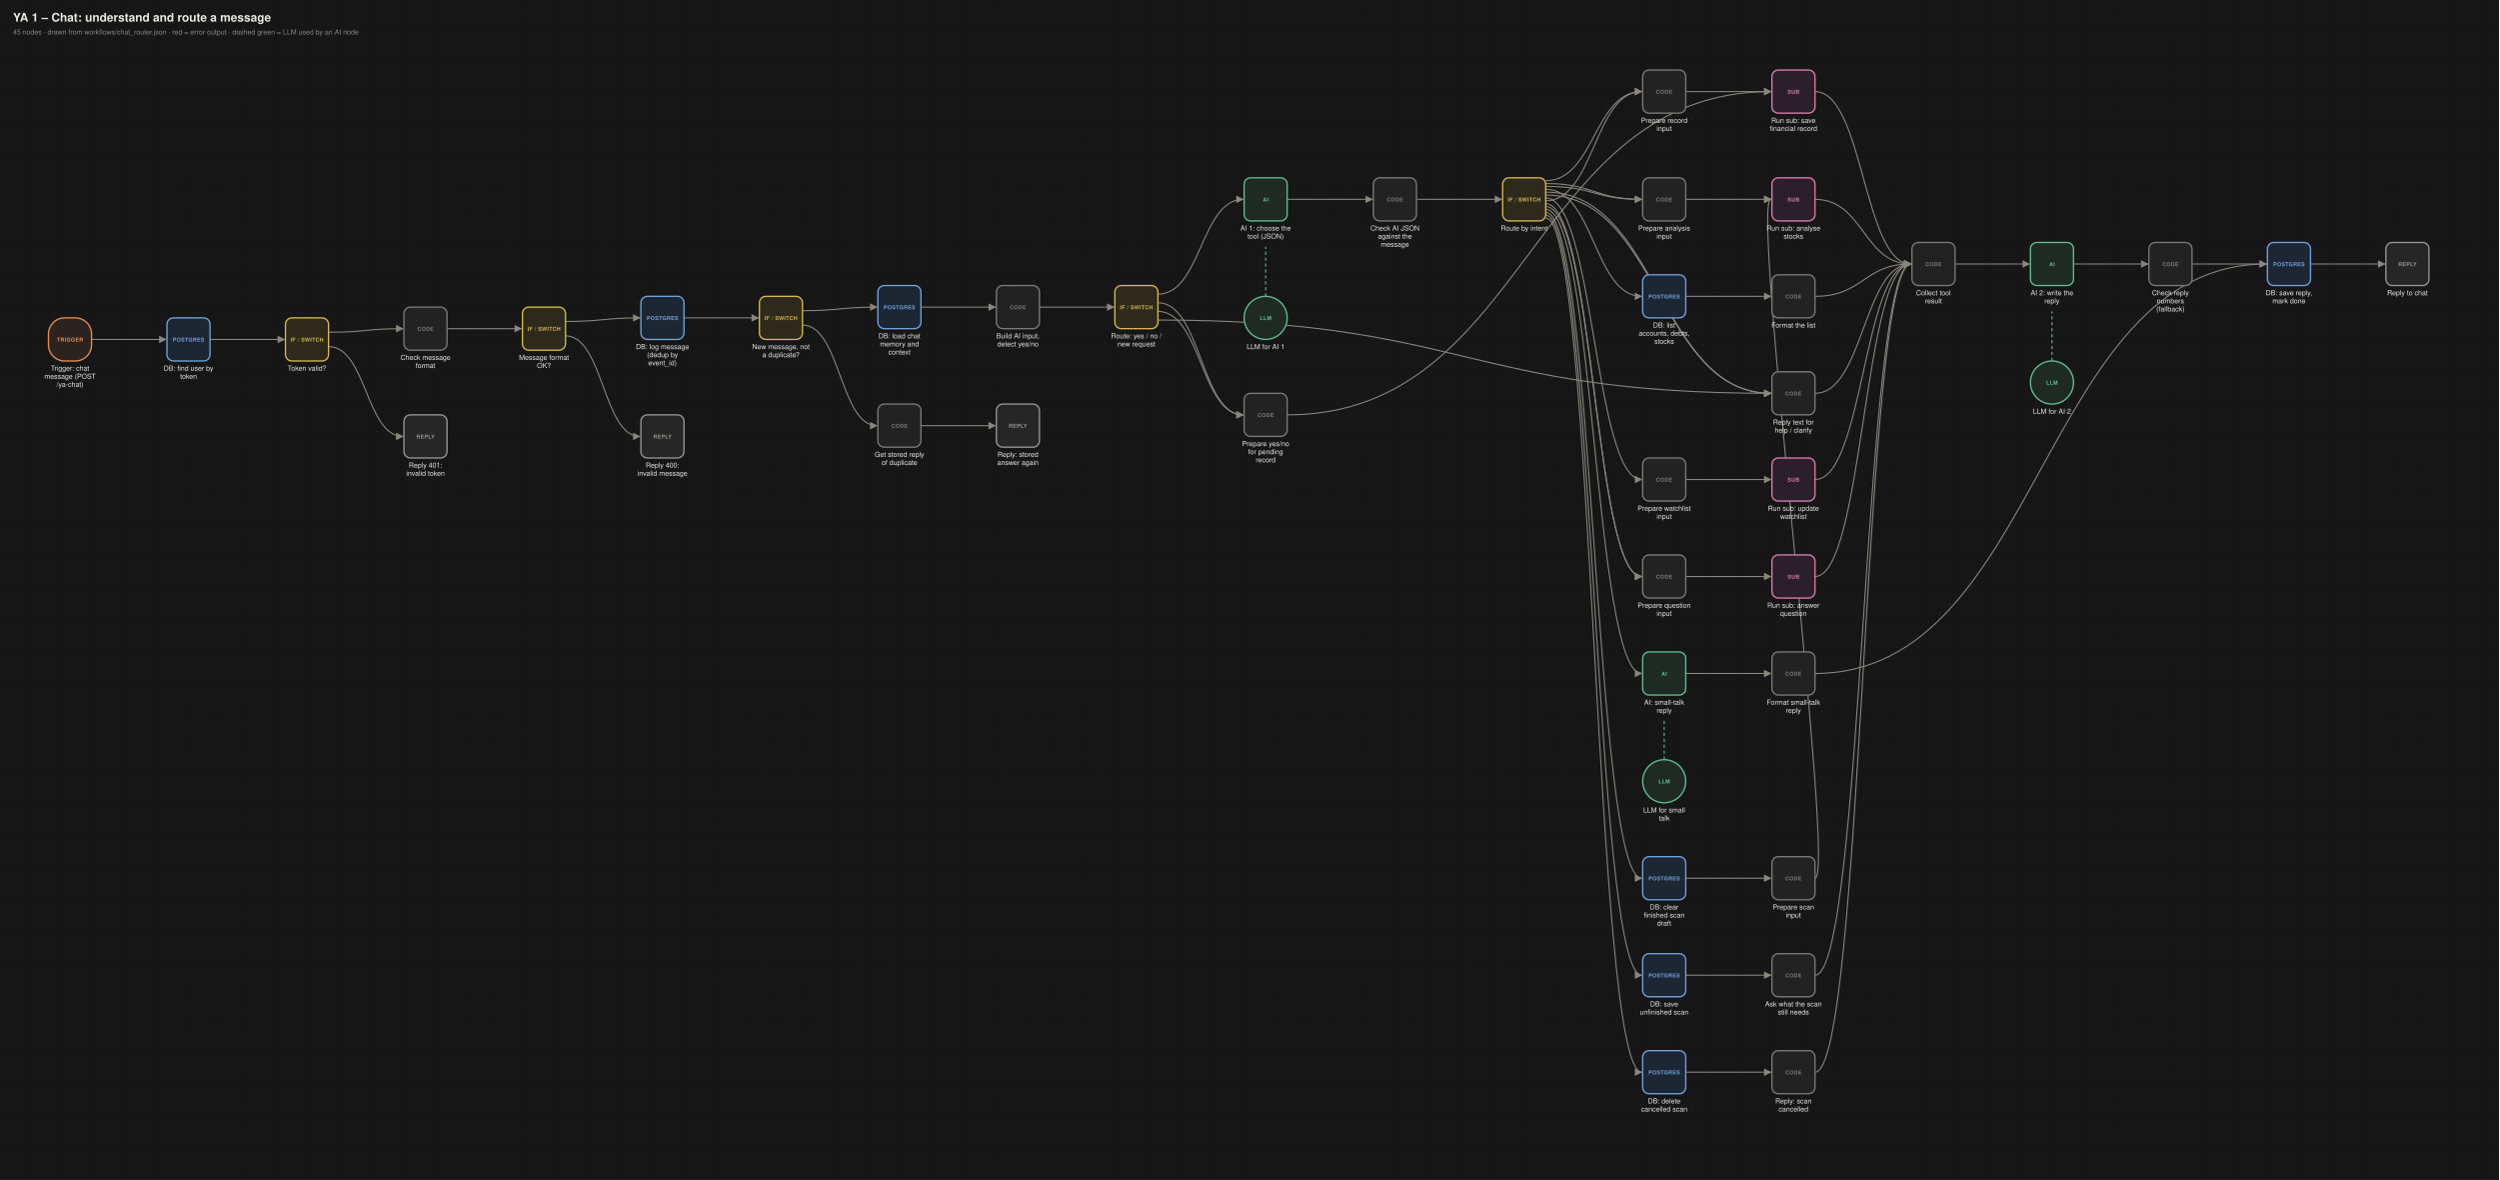
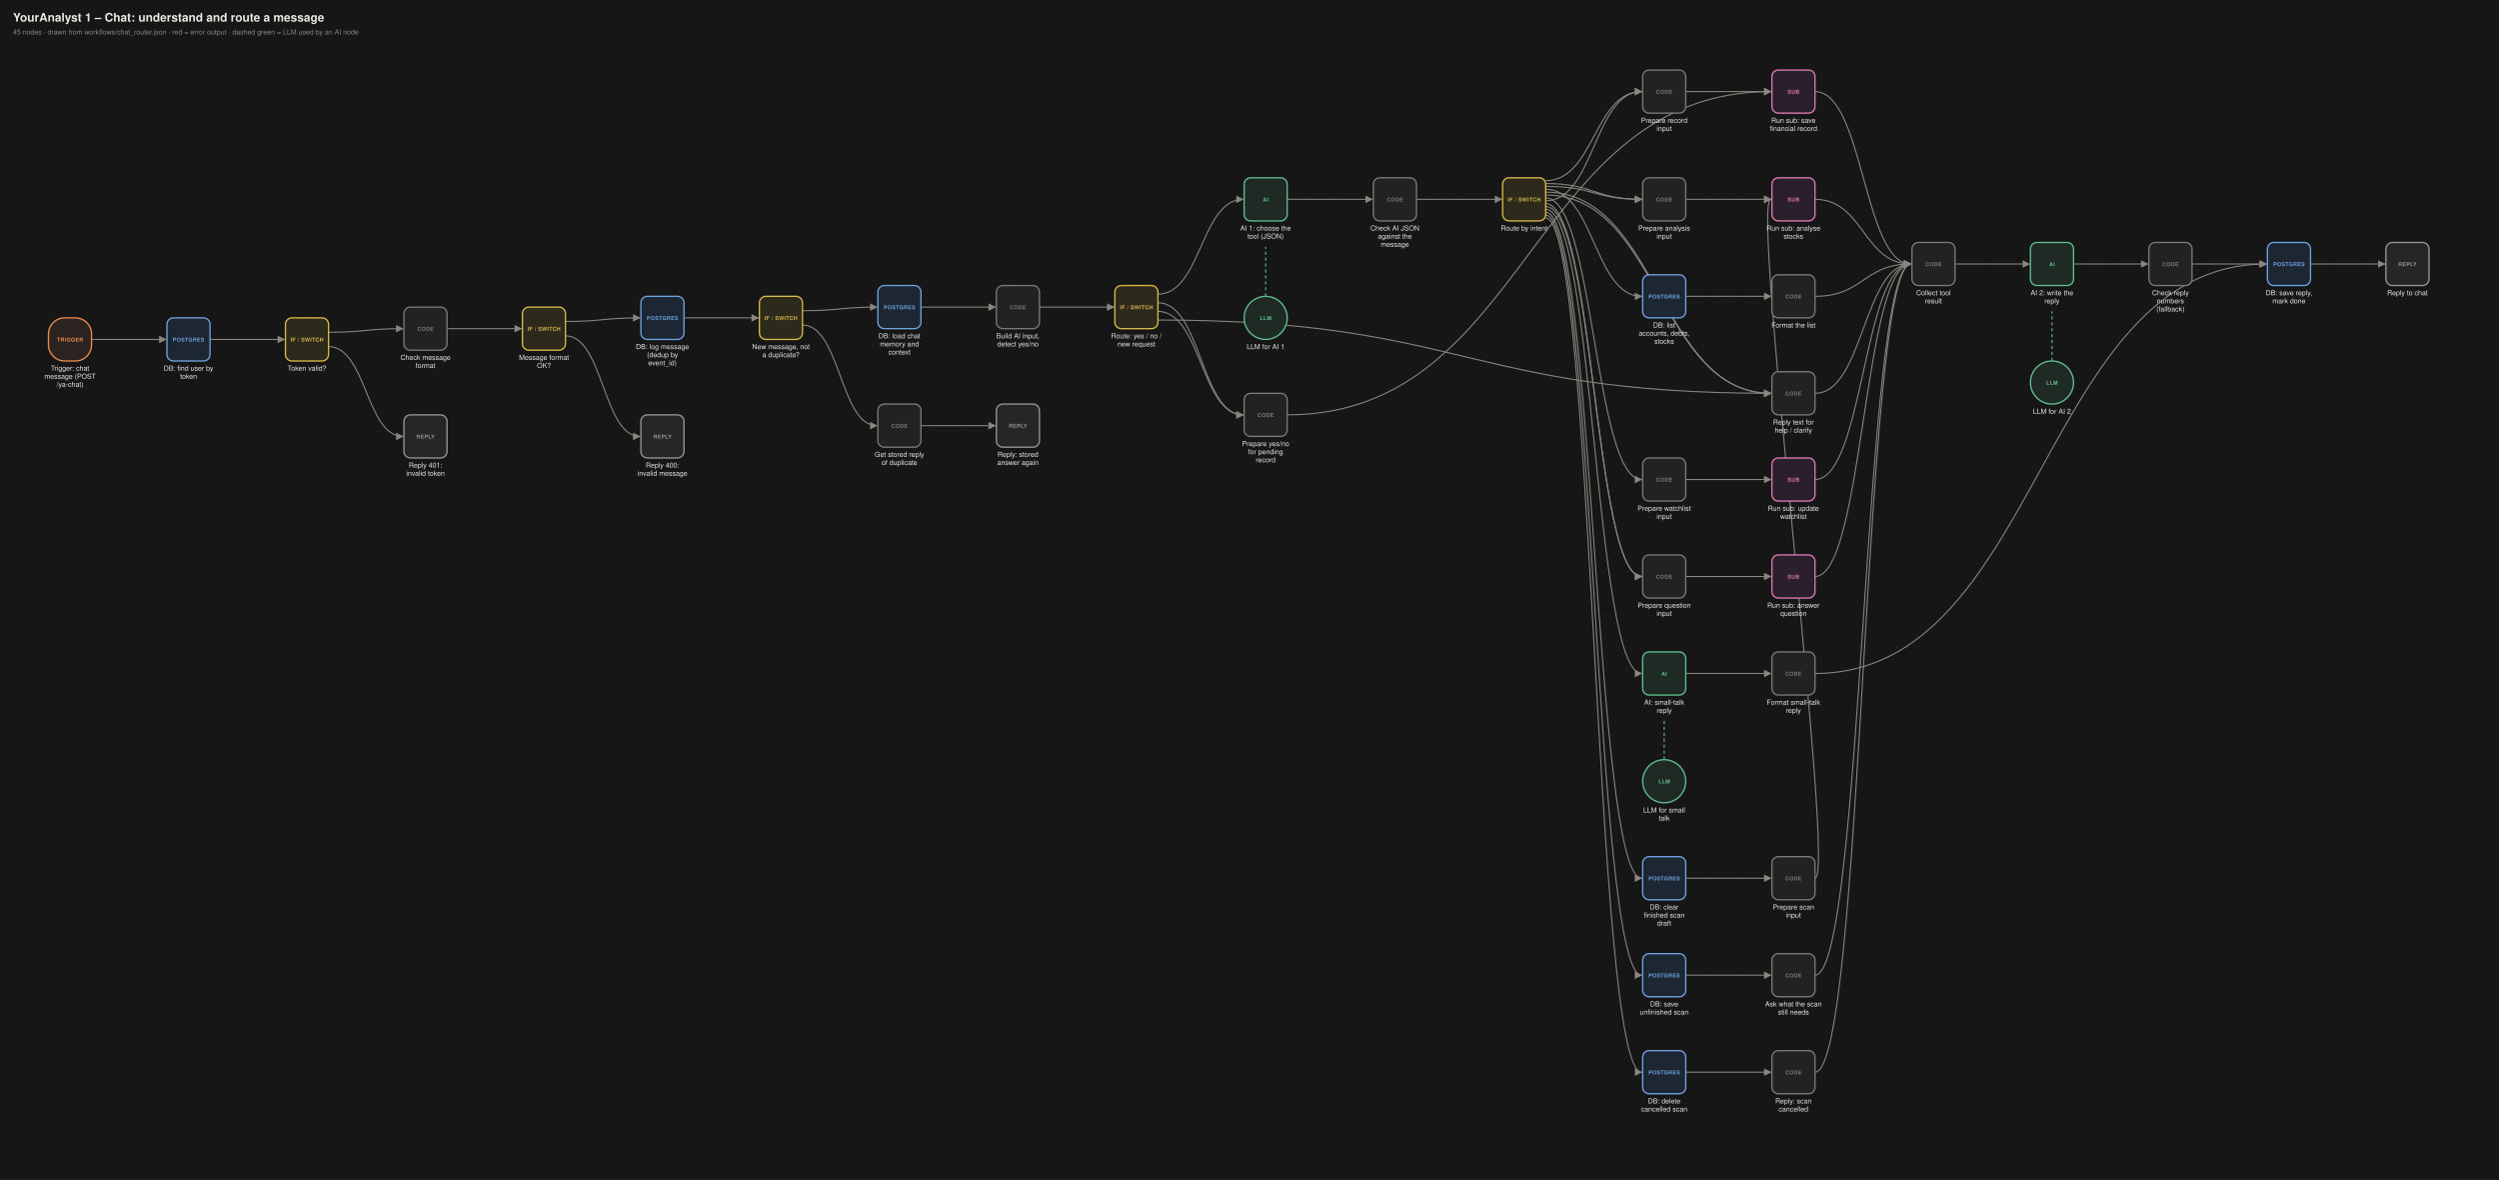
<svg xmlns="http://www.w3.org/2000/svg" width="4640" height="2190" viewBox="0 0 4640 2190" font-family="-apple-system, Helvetica, Arial, sans-serif">
  <rect width="4640" height="2190" fill="#161616" />
  <defs>
    <pattern id="g" width="20" height="20" patternUnits="userSpaceOnUse">
      <circle cx="1" cy="1" r="1" fill="#2a2a2a" />
    </pattern>
    <marker id="a" viewBox="0 0 10 10" refX="9" refY="5" markerWidth="7" markerHeight="7" orient="auto">
      <path d="M0 0 L10 5 L0 10z" fill="#8a867e" />
    </marker>
    <marker id="e" viewBox="0 0 10 10" refX="9" refY="5" markerWidth="7" markerHeight="7" orient="auto">
      <path d="M0 0 L10 5 L0 10z" fill="#d9634c" />
    </marker>
  </defs>
  <rect width="4640" height="2190" fill="url(#g)" />
-   <text x="24" y="40" fill="#ece9e3" font-size="22" font-weight="600">YA 1 – Chat: understand and route a message</text>
+   <text x="24" y="40" fill="#ece9e3" font-size="22" font-weight="600">YourAnalyst 1 – Chat: understand and route a message</text>
  <text x="24" y="64" fill="#8a867e" font-size="13">45 nodes · drawn from workflows/chat_router.json · red = error output · dashed green = LLM used by an AI node</text>
  <path d="M170 630.0 C240.0 630.0 240.0 630.0 308 630.0" fill="none" stroke="#8a867e" stroke-width="2" marker-end="url(#a)" />
  <path d="M390 630.0 C460.0 630.0 460.0 630.0 528 630.0" fill="none" stroke="#8a867e" stroke-width="2" marker-end="url(#a)" />
  <path d="M610 616.667 C680.0 616.667 680.0 610.0 748 610.0" fill="none" stroke="#8a867e" stroke-width="2" marker-end="url(#a)" />
  <path d="M610 643.333 C680.0 643.333 680.0 810.0 748 810.0" fill="none" stroke="#8a867e" stroke-width="2" marker-end="url(#a)" />
  <path d="M830 610.0 C900.0 610.0 900.0 610.0 968 610.0" fill="none" stroke="#8a867e" stroke-width="2" marker-end="url(#a)" />
  <path d="M1050 596.667 C1120.0 596.667 1120.0 590.0 1188 590.0" fill="none" stroke="#8a867e" stroke-width="2" marker-end="url(#a)" />
  <path d="M1050 623.333 C1120.0 623.333 1120.0 810.0 1188 810.0" fill="none" stroke="#8a867e" stroke-width="2" marker-end="url(#a)" />
  <path d="M1270 590.0 C1340.0 590.0 1340.0 590.0 1408 590.0" fill="none" stroke="#8a867e" stroke-width="2" marker-end="url(#a)" />
  <path d="M1490 576.667 C1560.0 576.667 1560.0 570.0 1628 570.0" fill="none" stroke="#8a867e" stroke-width="2" marker-end="url(#a)" />
  <path d="M1490 603.333 C1560.0 603.333 1560.0 790.0 1628 790.0" fill="none" stroke="#8a867e" stroke-width="2" marker-end="url(#a)" />
  <path d="M1710 790.0 C1780.0 790.0 1780.0 790.0 1848 790.0" fill="none" stroke="#8a867e" stroke-width="2" marker-end="url(#a)" />
  <path d="M1710 570.0 C1780.0 570.0 1780.0 570.0 1848 570.0" fill="none" stroke="#8a867e" stroke-width="2" marker-end="url(#a)" />
  <path d="M1930 570.0 C2000.0 570.0 2000.0 570.0 2068 570.0" fill="none" stroke="#8a867e" stroke-width="2" marker-end="url(#a)" />
  <path d="M2150 546.0 C2230.0 546.0 2230.0 370.0 2308 370.0" fill="none" stroke="#8a867e" stroke-width="2" marker-end="url(#a)" />
  <path d="M2150 562.0 C2230.0 562.0 2230.0 770.0 2308 770.0" fill="none" stroke="#8a867e" stroke-width="2" marker-end="url(#a)" />
  <path d="M2150 578.0 C2230.0 578.0 2230.0 770.0 2308 770.0" fill="none" stroke="#8a867e" stroke-width="2" marker-end="url(#a)" />
  <path d="M2150 594.0 C2720.0 594.0 2720.0 730.0 3288 730.0" fill="none" stroke="#8a867e" stroke-width="2" marker-end="url(#a)" />
  <path d="M2390 370.0 C2470.0 370.0 2470.0 370.0 2548 370.0" fill="none" stroke="#8a867e" stroke-width="2" marker-end="url(#a)" />
  <path d="M2630 370.0 C2710.0 370.0 2710.0 370.0 2788 370.0" fill="none" stroke="#8a867e" stroke-width="2" marker-end="url(#a)" />
  <path d="M2870 335.333 C2960.0 335.333 2960.0 170.0 3048 170.0" fill="none" stroke="#8a867e" stroke-width="2" marker-end="url(#a)" />
  <path d="M2870 340.667 C2960.0 340.667 2960.0 370.0 3048 370.0" fill="none" stroke="#8a867e" stroke-width="2" marker-end="url(#a)" />
  <path d="M2870 346.0 C2960.0 346.0 2960.0 370.0 3048 370.0" fill="none" stroke="#8a867e" stroke-width="2" marker-end="url(#a)" />
  <path d="M2870 351.333 C2960.0 351.333 2960.0 550.0 3048 550.0" fill="none" stroke="#8a867e" stroke-width="2" marker-end="url(#a)" />
  <path d="M2870 356.667 C3080.0 356.667 3080.0 730.0 3288 730.0" fill="none" stroke="#8a867e" stroke-width="2" marker-end="url(#a)" />
  <path d="M2870 362.0 C3080.0 362.0 3080.0 730.0 3288 730.0" fill="none" stroke="#8a867e" stroke-width="2" marker-end="url(#a)" />
  <path d="M2870 367.333 C2960.0 367.333 2960.0 890.0 3048 890.0" fill="none" stroke="#8a867e" stroke-width="2" marker-end="url(#a)" />
  <path d="M2870 372.667 C2960.0 372.667 2960.0 170.0 3048 170.0" fill="none" stroke="#8a867e" stroke-width="2" marker-end="url(#a)" />
  <path d="M2870 378.0 C2960.0 378.0 2960.0 1070.0 3048 1070.0" fill="none" stroke="#8a867e" stroke-width="2" marker-end="url(#a)" />
  <path d="M2870 383.333 C2960.0 383.333 2960.0 1070.0 3048 1070.0" fill="none" stroke="#8a867e" stroke-width="2" marker-end="url(#a)" />
  <path d="M2870 388.667 C2960.0 388.667 2960.0 1250.0 3048 1250.0" fill="none" stroke="#8a867e" stroke-width="2" marker-end="url(#a)" />
  <path d="M2870 394.0 C2960.0 394.0 2960.0 1630.0 3048 1630.0" fill="none" stroke="#8a867e" stroke-width="2" marker-end="url(#a)" />
  <path d="M2870 399.333 C2960.0 399.333 2960.0 1810.0 3048 1810.0" fill="none" stroke="#8a867e" stroke-width="2" marker-end="url(#a)" />
  <path d="M2870 404.667 C2960.0 404.667 2960.0 1990.0 3048 1990.0" fill="none" stroke="#8a867e" stroke-width="2" marker-end="url(#a)" />
  <path d="M3130 1630.0 C3210.0 1630.0 3210.0 1630.0 3288 1630.0" fill="none" stroke="#8a867e" stroke-width="2" marker-end="url(#a)" />
  <path d="M3370 1630.0 C3410 1630.0 3250 370.0 3288 370.0" fill="none" stroke="#8a867e" stroke-width="2" marker-end="url(#a)" />
  <path d="M3130 1810.0 C3210.0 1810.0 3210.0 1810.0 3288 1810.0" fill="none" stroke="#8a867e" stroke-width="2" marker-end="url(#a)" />
  <path d="M3370 1810.0 C3460.0 1810.0 3460.0 490.0 3548 490.0" fill="none" stroke="#8a867e" stroke-width="2" marker-end="url(#a)" />
  <path d="M3130 1990.0 C3210.0 1990.0 3210.0 1990.0 3288 1990.0" fill="none" stroke="#8a867e" stroke-width="2" marker-end="url(#a)" />
  <path d="M3370 1990.0 C3460.0 1990.0 3460.0 490.0 3548 490.0" fill="none" stroke="#8a867e" stroke-width="2" marker-end="url(#a)" />
  <path d="M3130 1250.0 C3210.0 1250.0 3210.0 1250.0 3288 1250.0" fill="none" stroke="#8a867e" stroke-width="2" marker-end="url(#a)" />
  <path d="M3370 1250.0 C3790.0 1250.0 3790.0 490.0 4208 490.0" fill="none" stroke="#8a867e" stroke-width="2" marker-end="url(#a)" />
  <path d="M3630 490.0 C3700.0 490.0 3700.0 490.0 3768 490.0" fill="none" stroke="#8a867e" stroke-width="2" marker-end="url(#a)" />
  <path d="M3850 490.0 C3920.0 490.0 3920.0 490.0 3988 490.0" fill="none" stroke="#8a867e" stroke-width="2" marker-end="url(#a)" />
  <path d="M4070 490.0 C4140.0 490.0 4140.0 490.0 4208 490.0" fill="none" stroke="#8a867e" stroke-width="2" marker-end="url(#a)" />
  <path d="M3130 1070.0 C3210.0 1070.0 3210.0 1070.0 3288 1070.0" fill="none" stroke="#8a867e" stroke-width="2" marker-end="url(#a)" />
  <path d="M3370 1070.0 C3460.0 1070.0 3460.0 490.0 3548 490.0" fill="none" stroke="#8a867e" stroke-width="2" marker-end="url(#a)" />
  <path d="M3130 890.0 C3210.0 890.0 3210.0 890.0 3288 890.0" fill="none" stroke="#8a867e" stroke-width="2" marker-end="url(#a)" />
  <path d="M3370 890.0 C3460.0 890.0 3460.0 490.0 3548 490.0" fill="none" stroke="#8a867e" stroke-width="2" marker-end="url(#a)" />
  <path d="M3130 170.0 C3210.0 170.0 3210.0 170.0 3288 170.0" fill="none" stroke="#8a867e" stroke-width="2" marker-end="url(#a)" />
  <path d="M2390 770.0 C2840.0 770.0 2840.0 170.0 3288 170.0" fill="none" stroke="#8a867e" stroke-width="2" marker-end="url(#a)" />
  <path d="M3130 370.0 C3210.0 370.0 3210.0 370.0 3288 370.0" fill="none" stroke="#8a867e" stroke-width="2" marker-end="url(#a)" />
  <path d="M3130 550.0 C3210.0 550.0 3210.0 550.0 3288 550.0" fill="none" stroke="#8a867e" stroke-width="2" marker-end="url(#a)" />
  <path d="M3370 170.0 C3460.0 170.0 3460.0 490.0 3548 490.0" fill="none" stroke="#8a867e" stroke-width="2" marker-end="url(#a)" />
  <path d="M3370 370.0 C3460.0 370.0 3460.0 490.0 3548 490.0" fill="none" stroke="#8a867e" stroke-width="2" marker-end="url(#a)" />
  <path d="M3370 550.0 C3460.0 550.0 3460.0 490.0 3548 490.0" fill="none" stroke="#8a867e" stroke-width="2" marker-end="url(#a)" />
  <path d="M3370 730.0 C3460.0 730.0 3460.0 490.0 3548 490.0" fill="none" stroke="#8a867e" stroke-width="2" marker-end="url(#a)" />
  <path d="M4290 490.0 C4360.0 490.0 4360.0 490.0 4428 490.0" fill="none" stroke="#8a867e" stroke-width="2" marker-end="url(#a)" />
  <path d="M2350.0 550 L2350.0 458" stroke="#5fbf8f" stroke-width="2" stroke-dasharray="6 5" fill="none" />
  <path d="M3090.0 1410 L3090.0 1338" stroke="#5fbf8f" stroke-width="2" stroke-dasharray="6 5" fill="none" />
  <path d="M3810.0 670 L3810.0 578" stroke="#5fbf8f" stroke-width="2" stroke-dasharray="6 5" fill="none" />
  <rect x="90" y="590" width="80" height="80" rx="30" fill="#2b2320" stroke="#ea8a4f" stroke-width="2.5" />
  <text x="130.0" y="634.0" text-anchor="middle" fill="#ea8a4f" font-size="10" font-weight="700" letter-spacing="0.5">TRIGGER</text>
  <text x="130.0" y="688" text-anchor="middle" fill="#ece9e3" font-size="13">Trigger: chat</text>
  <text x="130.0" y="703" text-anchor="middle" fill="#ece9e3" font-size="13">message (POST</text>
  <text x="130.0" y="718" text-anchor="middle" fill="#ece9e3" font-size="13">/ya-chat)</text>
  <rect x="310" y="590" width="80" height="80" rx="12" fill="#1d2633" stroke="#6fa3e0" stroke-width="2.5" />
  <text x="350.0" y="634.0" text-anchor="middle" fill="#6fa3e0" font-size="10" font-weight="700" letter-spacing="0.5">POSTGRES</text>
  <text x="350.0" y="688" text-anchor="middle" fill="#ece9e3" font-size="13">DB: find user by</text>
  <text x="350.0" y="703" text-anchor="middle" fill="#ece9e3" font-size="13">token</text>
  <rect x="530" y="590" width="80" height="80" rx="12" fill="#2d2a1c" stroke="#d8b84a" stroke-width="2.5" />
  <text x="570.0" y="634.0" text-anchor="middle" fill="#d8b84a" font-size="10" font-weight="700" letter-spacing="0.5">IF / SWITCH</text>
  <text x="570.0" y="688" text-anchor="middle" fill="#ece9e3" font-size="13">Token valid?</text>
  <rect x="750" y="770" width="80" height="80" rx="12" fill="#262626" stroke="#9a968e" stroke-width="2.5" />
  <text x="790.0" y="814.0" text-anchor="middle" fill="#9a968e" font-size="10" font-weight="700" letter-spacing="0.5">REPLY</text>
  <text x="790.0" y="868" text-anchor="middle" fill="#ece9e3" font-size="13">Reply 401:</text>
  <text x="790.0" y="883" text-anchor="middle" fill="#ece9e3" font-size="13">invalid token</text>
  <rect x="750" y="570" width="80" height="80" rx="12" fill="#222222" stroke="#7d7a74" stroke-width="2.5" />
  <text x="790.0" y="614.0" text-anchor="middle" fill="#7d7a74" font-size="10" font-weight="700" letter-spacing="0.5">CODE</text>
  <text x="790.0" y="668" text-anchor="middle" fill="#ece9e3" font-size="13">Check message</text>
  <text x="790.0" y="683" text-anchor="middle" fill="#ece9e3" font-size="13">format</text>
  <rect x="970" y="570" width="80" height="80" rx="12" fill="#2d2a1c" stroke="#d8b84a" stroke-width="2.5" />
  <text x="1010.0" y="614.0" text-anchor="middle" fill="#d8b84a" font-size="10" font-weight="700" letter-spacing="0.5">IF / SWITCH</text>
  <text x="1010.0" y="668" text-anchor="middle" fill="#ece9e3" font-size="13">Message format</text>
  <text x="1010.0" y="683" text-anchor="middle" fill="#ece9e3" font-size="13">OK?</text>
  <rect x="1190" y="770" width="80" height="80" rx="12" fill="#262626" stroke="#9a968e" stroke-width="2.5" />
  <text x="1230.0" y="814.0" text-anchor="middle" fill="#9a968e" font-size="10" font-weight="700" letter-spacing="0.5">REPLY</text>
  <text x="1230.0" y="868" text-anchor="middle" fill="#ece9e3" font-size="13">Reply 400:</text>
  <text x="1230.0" y="883" text-anchor="middle" fill="#ece9e3" font-size="13">invalid message</text>
  <rect x="1190" y="550" width="80" height="80" rx="12" fill="#1d2633" stroke="#6fa3e0" stroke-width="2.5" />
  <text x="1230.0" y="594.0" text-anchor="middle" fill="#6fa3e0" font-size="10" font-weight="700" letter-spacing="0.5">POSTGRES</text>
  <text x="1230.0" y="648" text-anchor="middle" fill="#ece9e3" font-size="13">DB: log message</text>
  <text x="1230.0" y="663" text-anchor="middle" fill="#ece9e3" font-size="13">(dedup by</text>
  <text x="1230.0" y="678" text-anchor="middle" fill="#ece9e3" font-size="13">event_id)</text>
  <rect x="1410" y="550" width="80" height="80" rx="12" fill="#2d2a1c" stroke="#d8b84a" stroke-width="2.5" />
  <text x="1450.0" y="594.0" text-anchor="middle" fill="#d8b84a" font-size="10" font-weight="700" letter-spacing="0.5">IF / SWITCH</text>
  <text x="1450.0" y="648" text-anchor="middle" fill="#ece9e3" font-size="13">New message, not</text>
  <text x="1450.0" y="663" text-anchor="middle" fill="#ece9e3" font-size="13">a duplicate?</text>
  <rect x="1630" y="750" width="80" height="80" rx="12" fill="#222222" stroke="#7d7a74" stroke-width="2.5" />
  <text x="1670.0" y="794.0" text-anchor="middle" fill="#7d7a74" font-size="10" font-weight="700" letter-spacing="0.5">CODE</text>
  <text x="1670.0" y="848" text-anchor="middle" fill="#ece9e3" font-size="13">Get stored reply</text>
  <text x="1670.0" y="863" text-anchor="middle" fill="#ece9e3" font-size="13">of duplicate</text>
  <rect x="1850" y="750" width="80" height="80" rx="12" fill="#262626" stroke="#9a968e" stroke-width="2.5" />
  <text x="1890.0" y="794.0" text-anchor="middle" fill="#9a968e" font-size="10" font-weight="700" letter-spacing="0.5">REPLY</text>
  <text x="1890.0" y="848" text-anchor="middle" fill="#ece9e3" font-size="13">Reply: stored</text>
  <text x="1890.0" y="863" text-anchor="middle" fill="#ece9e3" font-size="13">answer again</text>
  <rect x="1630" y="530" width="80" height="80" rx="12" fill="#1d2633" stroke="#6fa3e0" stroke-width="2.5" />
  <text x="1670.0" y="574.0" text-anchor="middle" fill="#6fa3e0" font-size="10" font-weight="700" letter-spacing="0.5">POSTGRES</text>
  <text x="1670.0" y="628" text-anchor="middle" fill="#ece9e3" font-size="13">DB: load chat</text>
  <text x="1670.0" y="643" text-anchor="middle" fill="#ece9e3" font-size="13">memory and</text>
  <text x="1670.0" y="658" text-anchor="middle" fill="#ece9e3" font-size="13">context</text>
  <rect x="1850" y="530" width="80" height="80" rx="12" fill="#222222" stroke="#7d7a74" stroke-width="2.5" />
  <text x="1890.0" y="574.0" text-anchor="middle" fill="#7d7a74" font-size="10" font-weight="700" letter-spacing="0.5">CODE</text>
  <text x="1890.0" y="628" text-anchor="middle" fill="#ece9e3" font-size="13">Build AI input,</text>
  <text x="1890.0" y="643" text-anchor="middle" fill="#ece9e3" font-size="13">detect yes/no</text>
  <rect x="2070" y="530" width="80" height="80" rx="12" fill="#2d2a1c" stroke="#d8b84a" stroke-width="2.5" />
  <text x="2110.0" y="574.0" text-anchor="middle" fill="#d8b84a" font-size="10" font-weight="700" letter-spacing="0.5">IF / SWITCH</text>
  <text x="2110.0" y="628" text-anchor="middle" fill="#ece9e3" font-size="13">Route: yes / no /</text>
  <text x="2110.0" y="643" text-anchor="middle" fill="#ece9e3" font-size="13">new request</text>
  <rect x="2310" y="330" width="80" height="80" rx="12" fill="#1f2a24" stroke="#5fbf8f" stroke-width="2.5" />
  <text x="2350.0" y="374.0" text-anchor="middle" fill="#5fbf8f" font-size="10" font-weight="700" letter-spacing="0.5">AI</text>
  <text x="2350.0" y="428" text-anchor="middle" fill="#ece9e3" font-size="13">AI 1: choose the</text>
  <text x="2350.0" y="443" text-anchor="middle" fill="#ece9e3" font-size="13">tool (JSON)</text>
  <circle cx="2350.0" cy="590.0" r="40.0" fill="#1f2a24" stroke="#5fbf8f" stroke-width="2.5" />
  <text x="2350.0" y="594.0" text-anchor="middle" fill="#5fbf8f" font-size="10" font-weight="700" letter-spacing="0.5">LLM</text>
  <text x="2350.0" y="648" text-anchor="middle" fill="#ece9e3" font-size="13">LLM for AI 1</text>
  <rect x="2550" y="330" width="80" height="80" rx="12" fill="#222222" stroke="#7d7a74" stroke-width="2.5" />
  <text x="2590.0" y="374.0" text-anchor="middle" fill="#7d7a74" font-size="10" font-weight="700" letter-spacing="0.5">CODE</text>
  <text x="2590.0" y="428" text-anchor="middle" fill="#ece9e3" font-size="13">Check AI JSON</text>
  <text x="2590.0" y="443" text-anchor="middle" fill="#ece9e3" font-size="13">against the</text>
  <text x="2590.0" y="458" text-anchor="middle" fill="#ece9e3" font-size="13">message</text>
  <rect x="2790" y="330" width="80" height="80" rx="12" fill="#2d2a1c" stroke="#d8b84a" stroke-width="2.5" />
  <text x="2830.0" y="374.0" text-anchor="middle" fill="#d8b84a" font-size="10" font-weight="700" letter-spacing="0.5">IF / SWITCH</text>
  <text x="2830.0" y="428" text-anchor="middle" fill="#ece9e3" font-size="13">Route by intent</text>
  <rect x="3050" y="130" width="80" height="80" rx="12" fill="#222222" stroke="#7d7a74" stroke-width="2.5" />
  <text x="3090.0" y="174.0" text-anchor="middle" fill="#7d7a74" font-size="10" font-weight="700" letter-spacing="0.5">CODE</text>
  <text x="3090.0" y="228" text-anchor="middle" fill="#ece9e3" font-size="13">Prepare record</text>
  <text x="3090.0" y="243" text-anchor="middle" fill="#ece9e3" font-size="13">input</text>
  <rect x="3290" y="130" width="80" height="80" rx="12" fill="#2a1f2a" stroke="#e07ab0" stroke-width="2.5" />
  <text x="3330.0" y="174.0" text-anchor="middle" fill="#e07ab0" font-size="10" font-weight="700" letter-spacing="0.5">SUB</text>
  <text x="3330.0" y="228" text-anchor="middle" fill="#ece9e3" font-size="13">Run sub: save</text>
  <text x="3330.0" y="243" text-anchor="middle" fill="#ece9e3" font-size="13">financial record</text>
  <rect x="3050" y="330" width="80" height="80" rx="12" fill="#222222" stroke="#7d7a74" stroke-width="2.5" />
  <text x="3090.0" y="374.0" text-anchor="middle" fill="#7d7a74" font-size="10" font-weight="700" letter-spacing="0.5">CODE</text>
  <text x="3090.0" y="428" text-anchor="middle" fill="#ece9e3" font-size="13">Prepare analysis</text>
  <text x="3090.0" y="443" text-anchor="middle" fill="#ece9e3" font-size="13">input</text>
  <rect x="3290" y="330" width="80" height="80" rx="12" fill="#2a1f2a" stroke="#e07ab0" stroke-width="2.5" />
  <text x="3330.0" y="374.0" text-anchor="middle" fill="#e07ab0" font-size="10" font-weight="700" letter-spacing="0.5">SUB</text>
  <text x="3330.0" y="428" text-anchor="middle" fill="#ece9e3" font-size="13">Run sub: analyse</text>
  <text x="3330.0" y="443" text-anchor="middle" fill="#ece9e3" font-size="13">stocks</text>
  <rect x="3050" y="510" width="80" height="80" rx="12" fill="#1d2633" stroke="#6fa3e0" stroke-width="2.5" />
  <text x="3090.0" y="554.0" text-anchor="middle" fill="#6fa3e0" font-size="10" font-weight="700" letter-spacing="0.5">POSTGRES</text>
  <text x="3090.0" y="608" text-anchor="middle" fill="#ece9e3" font-size="13">DB: list</text>
  <text x="3090.0" y="623" text-anchor="middle" fill="#ece9e3" font-size="13">accounts, debts,</text>
  <text x="3090.0" y="638" text-anchor="middle" fill="#ece9e3" font-size="13">stocks</text>
  <rect x="3290" y="510" width="80" height="80" rx="12" fill="#222222" stroke="#7d7a74" stroke-width="2.5" />
  <text x="3330.0" y="554.0" text-anchor="middle" fill="#7d7a74" font-size="10" font-weight="700" letter-spacing="0.5">CODE</text>
  <text x="3330.0" y="608" text-anchor="middle" fill="#ece9e3" font-size="13">Format the list</text>
  <rect x="3290" y="690" width="80" height="80" rx="12" fill="#222222" stroke="#7d7a74" stroke-width="2.5" />
  <text x="3330.0" y="734.0" text-anchor="middle" fill="#7d7a74" font-size="10" font-weight="700" letter-spacing="0.5">CODE</text>
  <text x="3330.0" y="788" text-anchor="middle" fill="#ece9e3" font-size="13">Reply text for</text>
  <text x="3330.0" y="803" text-anchor="middle" fill="#ece9e3" font-size="13">help / clarify</text>
  <rect x="3050" y="1210" width="80" height="80" rx="12" fill="#1f2a24" stroke="#5fbf8f" stroke-width="2.5" />
  <text x="3090.0" y="1254.0" text-anchor="middle" fill="#5fbf8f" font-size="10" font-weight="700" letter-spacing="0.5">AI</text>
  <text x="3090.0" y="1308" text-anchor="middle" fill="#ece9e3" font-size="13">AI: small-talk</text>
  <text x="3090.0" y="1323" text-anchor="middle" fill="#ece9e3" font-size="13">reply</text>
  <circle cx="3090.0" cy="1450.0" r="40.0" fill="#1f2a24" stroke="#5fbf8f" stroke-width="2.5" />
  <text x="3090.0" y="1454.0" text-anchor="middle" fill="#5fbf8f" font-size="10" font-weight="700" letter-spacing="0.5">LLM</text>
  <text x="3090.0" y="1508" text-anchor="middle" fill="#ece9e3" font-size="13">LLM for small</text>
  <text x="3090.0" y="1523" text-anchor="middle" fill="#ece9e3" font-size="13">talk</text>
  <rect x="3290" y="1210" width="80" height="80" rx="12" fill="#222222" stroke="#7d7a74" stroke-width="2.5" />
  <text x="3330.0" y="1254.0" text-anchor="middle" fill="#7d7a74" font-size="10" font-weight="700" letter-spacing="0.5">CODE</text>
  <text x="3330.0" y="1308" text-anchor="middle" fill="#ece9e3" font-size="13">Format small-talk</text>
  <text x="3330.0" y="1323" text-anchor="middle" fill="#ece9e3" font-size="13">reply</text>
  <rect x="3050" y="850" width="80" height="80" rx="12" fill="#222222" stroke="#7d7a74" stroke-width="2.5" />
  <text x="3090.0" y="894.0" text-anchor="middle" fill="#7d7a74" font-size="10" font-weight="700" letter-spacing="0.5">CODE</text>
  <text x="3090.0" y="948" text-anchor="middle" fill="#ece9e3" font-size="13">Prepare watchlist</text>
  <text x="3090.0" y="963" text-anchor="middle" fill="#ece9e3" font-size="13">input</text>
  <rect x="3050" y="1030" width="80" height="80" rx="12" fill="#222222" stroke="#7d7a74" stroke-width="2.5" />
  <text x="3090.0" y="1074.0" text-anchor="middle" fill="#7d7a74" font-size="10" font-weight="700" letter-spacing="0.5">CODE</text>
  <text x="3090.0" y="1128" text-anchor="middle" fill="#ece9e3" font-size="13">Prepare question</text>
  <text x="3090.0" y="1143" text-anchor="middle" fill="#ece9e3" font-size="13">input</text>
  <rect x="3290" y="1030" width="80" height="80" rx="12" fill="#2a1f2a" stroke="#e07ab0" stroke-width="2.5" />
  <text x="3330.0" y="1074.0" text-anchor="middle" fill="#e07ab0" font-size="10" font-weight="700" letter-spacing="0.5">SUB</text>
  <text x="3330.0" y="1128" text-anchor="middle" fill="#ece9e3" font-size="13">Run sub: answer</text>
  <text x="3330.0" y="1143" text-anchor="middle" fill="#ece9e3" font-size="13">question</text>
  <rect x="3290" y="850" width="80" height="80" rx="12" fill="#2a1f2a" stroke="#e07ab0" stroke-width="2.5" />
  <text x="3330.0" y="894.0" text-anchor="middle" fill="#e07ab0" font-size="10" font-weight="700" letter-spacing="0.5">SUB</text>
  <text x="3330.0" y="948" text-anchor="middle" fill="#ece9e3" font-size="13">Run sub: update</text>
  <text x="3330.0" y="963" text-anchor="middle" fill="#ece9e3" font-size="13">watchlist</text>
  <rect x="2310" y="730" width="80" height="80" rx="12" fill="#222222" stroke="#7d7a74" stroke-width="2.5" />
  <text x="2350.0" y="774.0" text-anchor="middle" fill="#7d7a74" font-size="10" font-weight="700" letter-spacing="0.5">CODE</text>
  <text x="2350.0" y="828" text-anchor="middle" fill="#ece9e3" font-size="13">Prepare yes/no</text>
  <text x="2350.0" y="843" text-anchor="middle" fill="#ece9e3" font-size="13">for pending</text>
  <text x="2350.0" y="858" text-anchor="middle" fill="#ece9e3" font-size="13">record</text>
  <rect x="3050" y="1590" width="80" height="80" rx="12" fill="#1d2633" stroke="#6fa3e0" stroke-width="2.5" />
  <text x="3090.0" y="1634.0" text-anchor="middle" fill="#6fa3e0" font-size="10" font-weight="700" letter-spacing="0.5">POSTGRES</text>
  <text x="3090.0" y="1688" text-anchor="middle" fill="#ece9e3" font-size="13">DB: clear</text>
  <text x="3090.0" y="1703" text-anchor="middle" fill="#ece9e3" font-size="13">finished scan</text>
  <text x="3090.0" y="1718" text-anchor="middle" fill="#ece9e3" font-size="13">draft</text>
  <rect x="3290" y="1590" width="80" height="80" rx="12" fill="#222222" stroke="#7d7a74" stroke-width="2.5" />
  <text x="3330.0" y="1634.0" text-anchor="middle" fill="#7d7a74" font-size="10" font-weight="700" letter-spacing="0.5">CODE</text>
  <text x="3330.0" y="1688" text-anchor="middle" fill="#ece9e3" font-size="13">Prepare scan</text>
  <text x="3330.0" y="1703" text-anchor="middle" fill="#ece9e3" font-size="13">input</text>
  <rect x="3050" y="1770" width="80" height="80" rx="12" fill="#1d2633" stroke="#6fa3e0" stroke-width="2.5" />
  <text x="3090.0" y="1814.0" text-anchor="middle" fill="#6fa3e0" font-size="10" font-weight="700" letter-spacing="0.5">POSTGRES</text>
  <text x="3090.0" y="1868" text-anchor="middle" fill="#ece9e3" font-size="13">DB: save</text>
  <text x="3090.0" y="1883" text-anchor="middle" fill="#ece9e3" font-size="13">unfinished scan</text>
  <rect x="3290" y="1770" width="80" height="80" rx="12" fill="#222222" stroke="#7d7a74" stroke-width="2.5" />
  <text x="3330.0" y="1814.0" text-anchor="middle" fill="#7d7a74" font-size="10" font-weight="700" letter-spacing="0.5">CODE</text>
  <text x="3330.0" y="1868" text-anchor="middle" fill="#ece9e3" font-size="13">Ask what the scan</text>
  <text x="3330.0" y="1883" text-anchor="middle" fill="#ece9e3" font-size="13">still needs</text>
  <rect x="3050" y="1950" width="80" height="80" rx="12" fill="#1d2633" stroke="#6fa3e0" stroke-width="2.5" />
  <text x="3090.0" y="1994.0" text-anchor="middle" fill="#6fa3e0" font-size="10" font-weight="700" letter-spacing="0.5">POSTGRES</text>
  <text x="3090.0" y="2048" text-anchor="middle" fill="#ece9e3" font-size="13">DB: delete</text>
  <text x="3090.0" y="2063" text-anchor="middle" fill="#ece9e3" font-size="13">cancelled scan</text>
  <rect x="3290" y="1950" width="80" height="80" rx="12" fill="#222222" stroke="#7d7a74" stroke-width="2.5" />
  <text x="3330.0" y="1994.0" text-anchor="middle" fill="#7d7a74" font-size="10" font-weight="700" letter-spacing="0.5">CODE</text>
  <text x="3330.0" y="2048" text-anchor="middle" fill="#ece9e3" font-size="13">Reply: scan</text>
  <text x="3330.0" y="2063" text-anchor="middle" fill="#ece9e3" font-size="13">cancelled</text>
  <rect x="3550" y="450" width="80" height="80" rx="12" fill="#222222" stroke="#7d7a74" stroke-width="2.5" />
  <text x="3590.0" y="494.0" text-anchor="middle" fill="#7d7a74" font-size="10" font-weight="700" letter-spacing="0.5">CODE</text>
  <text x="3590.0" y="548" text-anchor="middle" fill="#ece9e3" font-size="13">Collect tool</text>
  <text x="3590.0" y="563" text-anchor="middle" fill="#ece9e3" font-size="13">result</text>
  <rect x="3770" y="450" width="80" height="80" rx="12" fill="#1f2a24" stroke="#5fbf8f" stroke-width="2.5" />
  <text x="3810.0" y="494.0" text-anchor="middle" fill="#5fbf8f" font-size="10" font-weight="700" letter-spacing="0.5">AI</text>
  <text x="3810.0" y="548" text-anchor="middle" fill="#ece9e3" font-size="13">AI 2: write the</text>
  <text x="3810.0" y="563" text-anchor="middle" fill="#ece9e3" font-size="13">reply</text>
  <circle cx="3810.0" cy="710.0" r="40.0" fill="#1f2a24" stroke="#5fbf8f" stroke-width="2.5" />
  <text x="3810.0" y="714.0" text-anchor="middle" fill="#5fbf8f" font-size="10" font-weight="700" letter-spacing="0.5">LLM</text>
  <text x="3810.0" y="768" text-anchor="middle" fill="#ece9e3" font-size="13">LLM for AI 2</text>
  <rect x="3990" y="450" width="80" height="80" rx="12" fill="#222222" stroke="#7d7a74" stroke-width="2.5" />
  <text x="4030.0" y="494.0" text-anchor="middle" fill="#7d7a74" font-size="10" font-weight="700" letter-spacing="0.5">CODE</text>
  <text x="4030.0" y="548" text-anchor="middle" fill="#ece9e3" font-size="13">Check reply</text>
  <text x="4030.0" y="563" text-anchor="middle" fill="#ece9e3" font-size="13">numbers</text>
  <text x="4030.0" y="578" text-anchor="middle" fill="#ece9e3" font-size="13">(fallback)</text>
  <rect x="4210" y="450" width="80" height="80" rx="12" fill="#1d2633" stroke="#6fa3e0" stroke-width="2.5" />
  <text x="4250.0" y="494.0" text-anchor="middle" fill="#6fa3e0" font-size="10" font-weight="700" letter-spacing="0.5">POSTGRES</text>
  <text x="4250.0" y="548" text-anchor="middle" fill="#ece9e3" font-size="13">DB: save reply,</text>
  <text x="4250.0" y="563" text-anchor="middle" fill="#ece9e3" font-size="13">mark done</text>
  <rect x="4430" y="450" width="80" height="80" rx="12" fill="#262626" stroke="#9a968e" stroke-width="2.5" />
  <text x="4470.0" y="494.0" text-anchor="middle" fill="#9a968e" font-size="10" font-weight="700" letter-spacing="0.5">REPLY</text>
  <text x="4470.0" y="548" text-anchor="middle" fill="#ece9e3" font-size="13">Reply to chat</text>
</svg>
